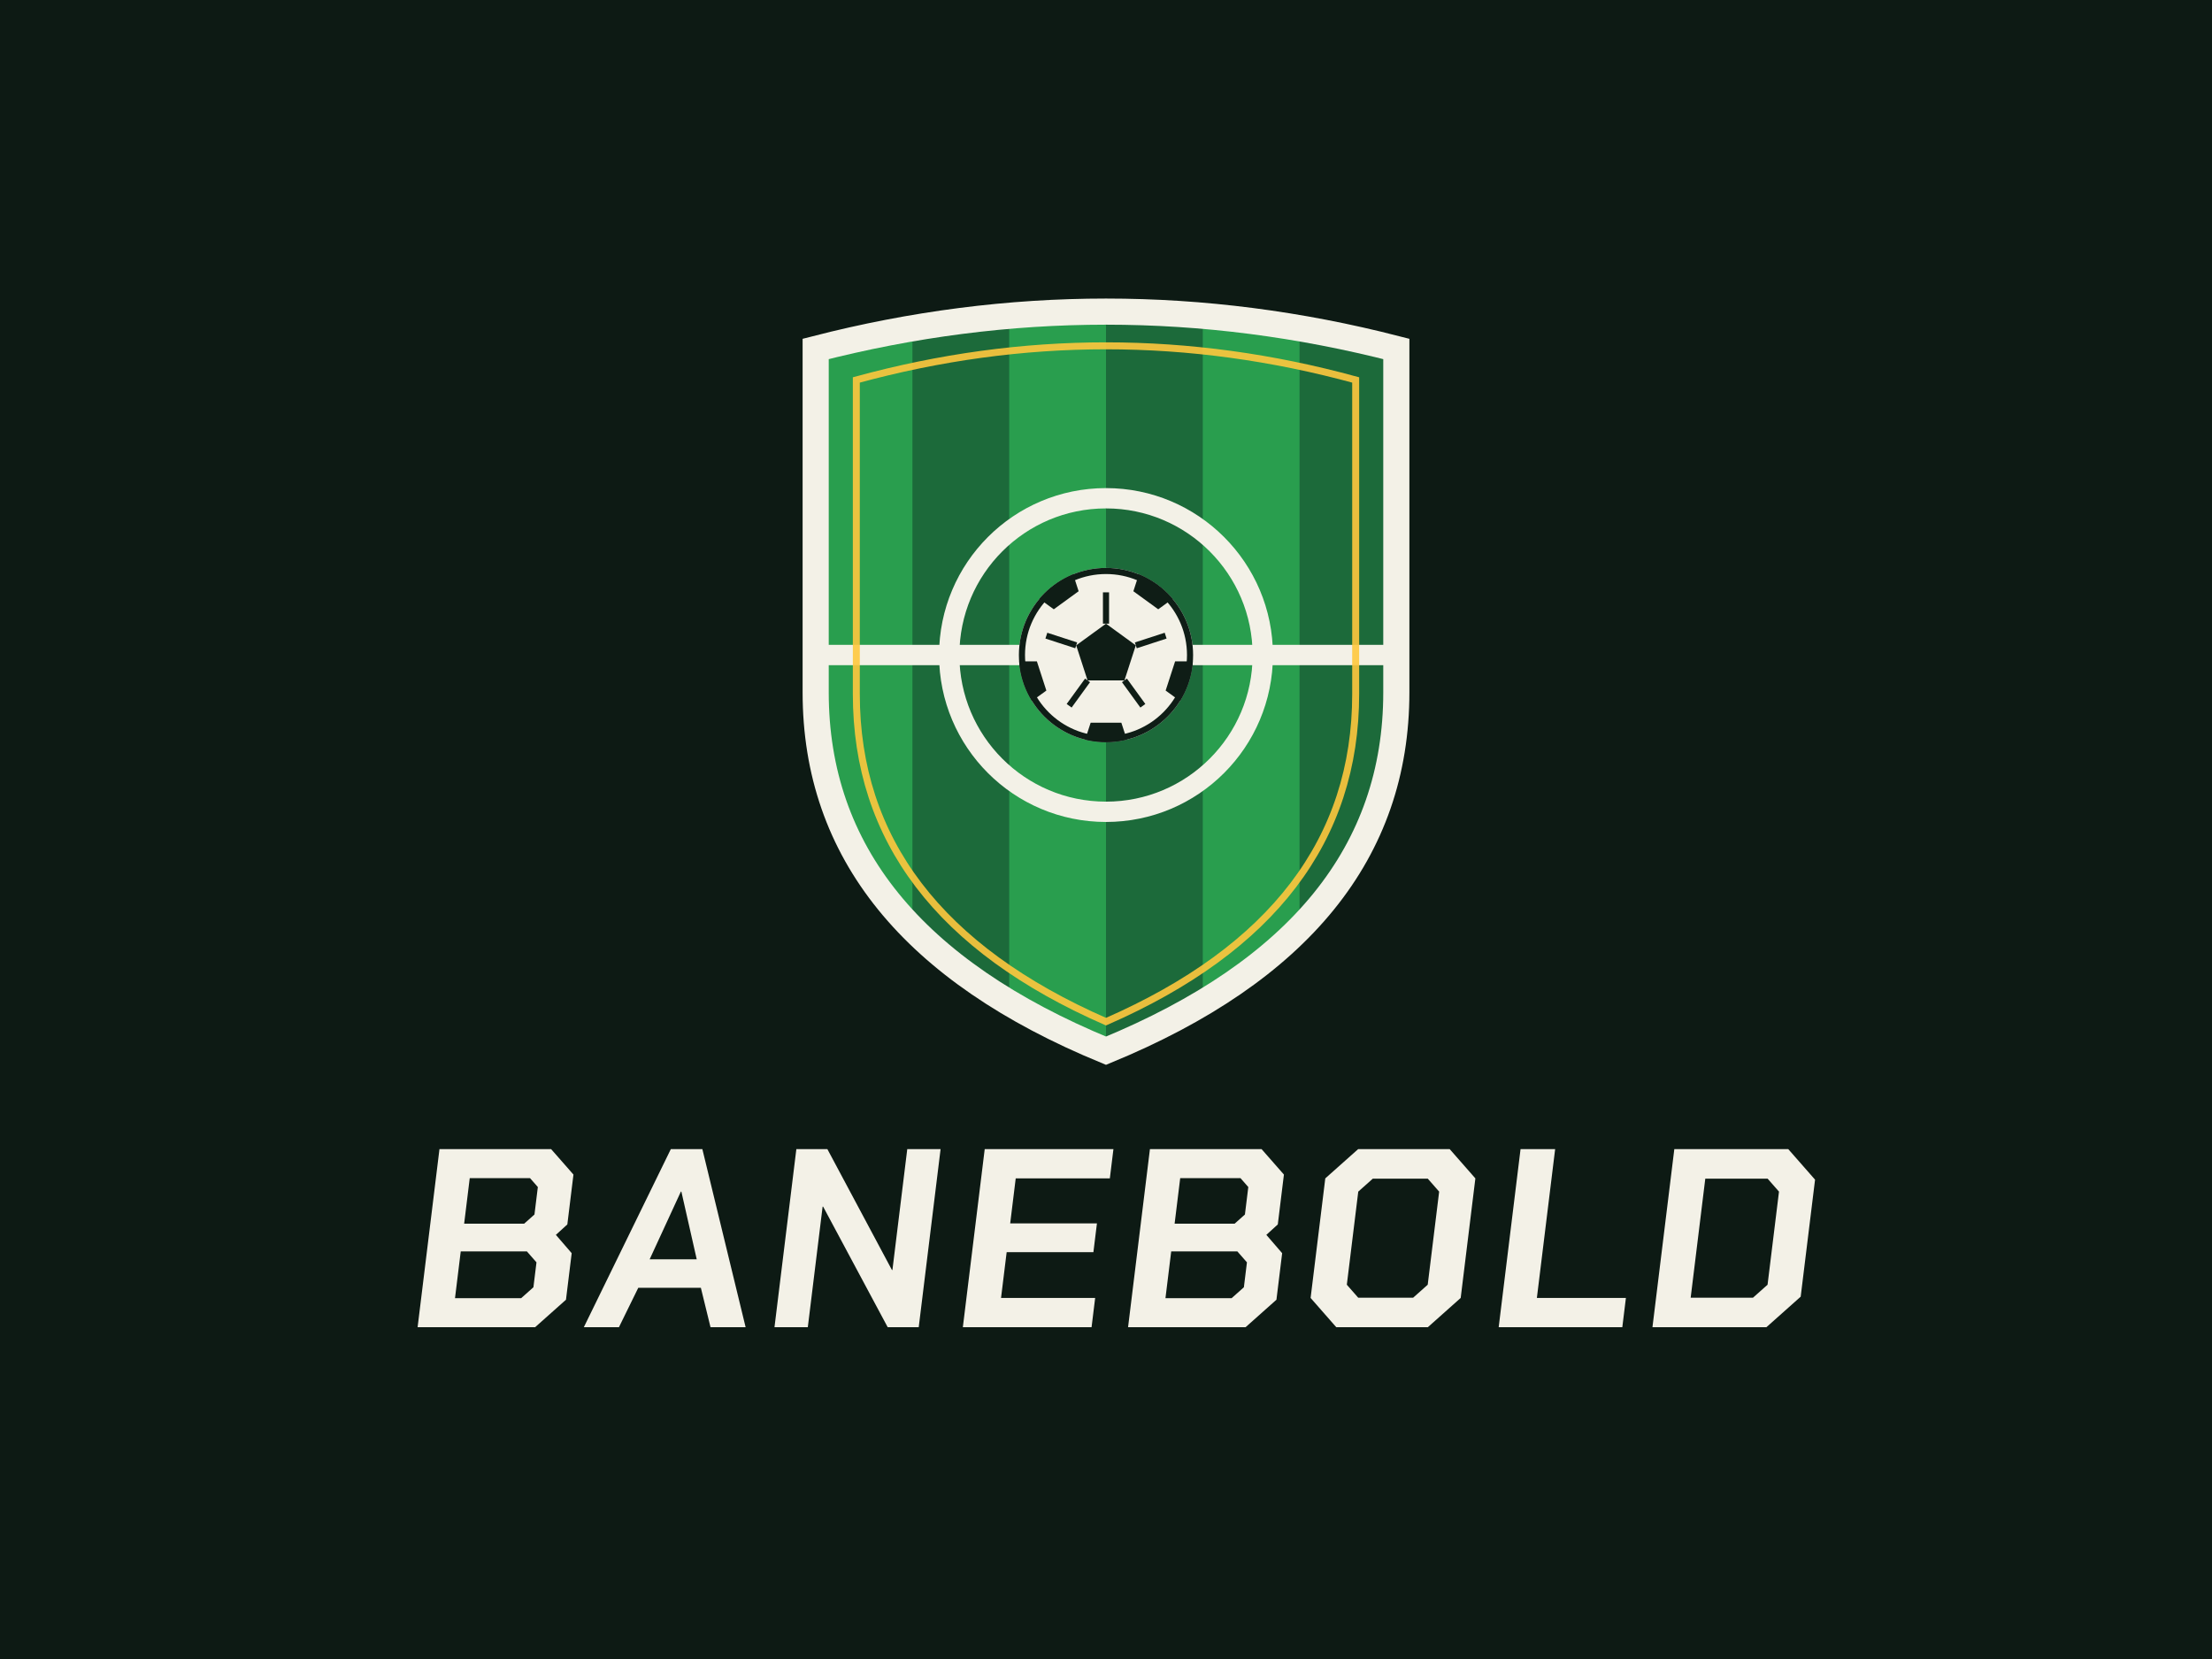
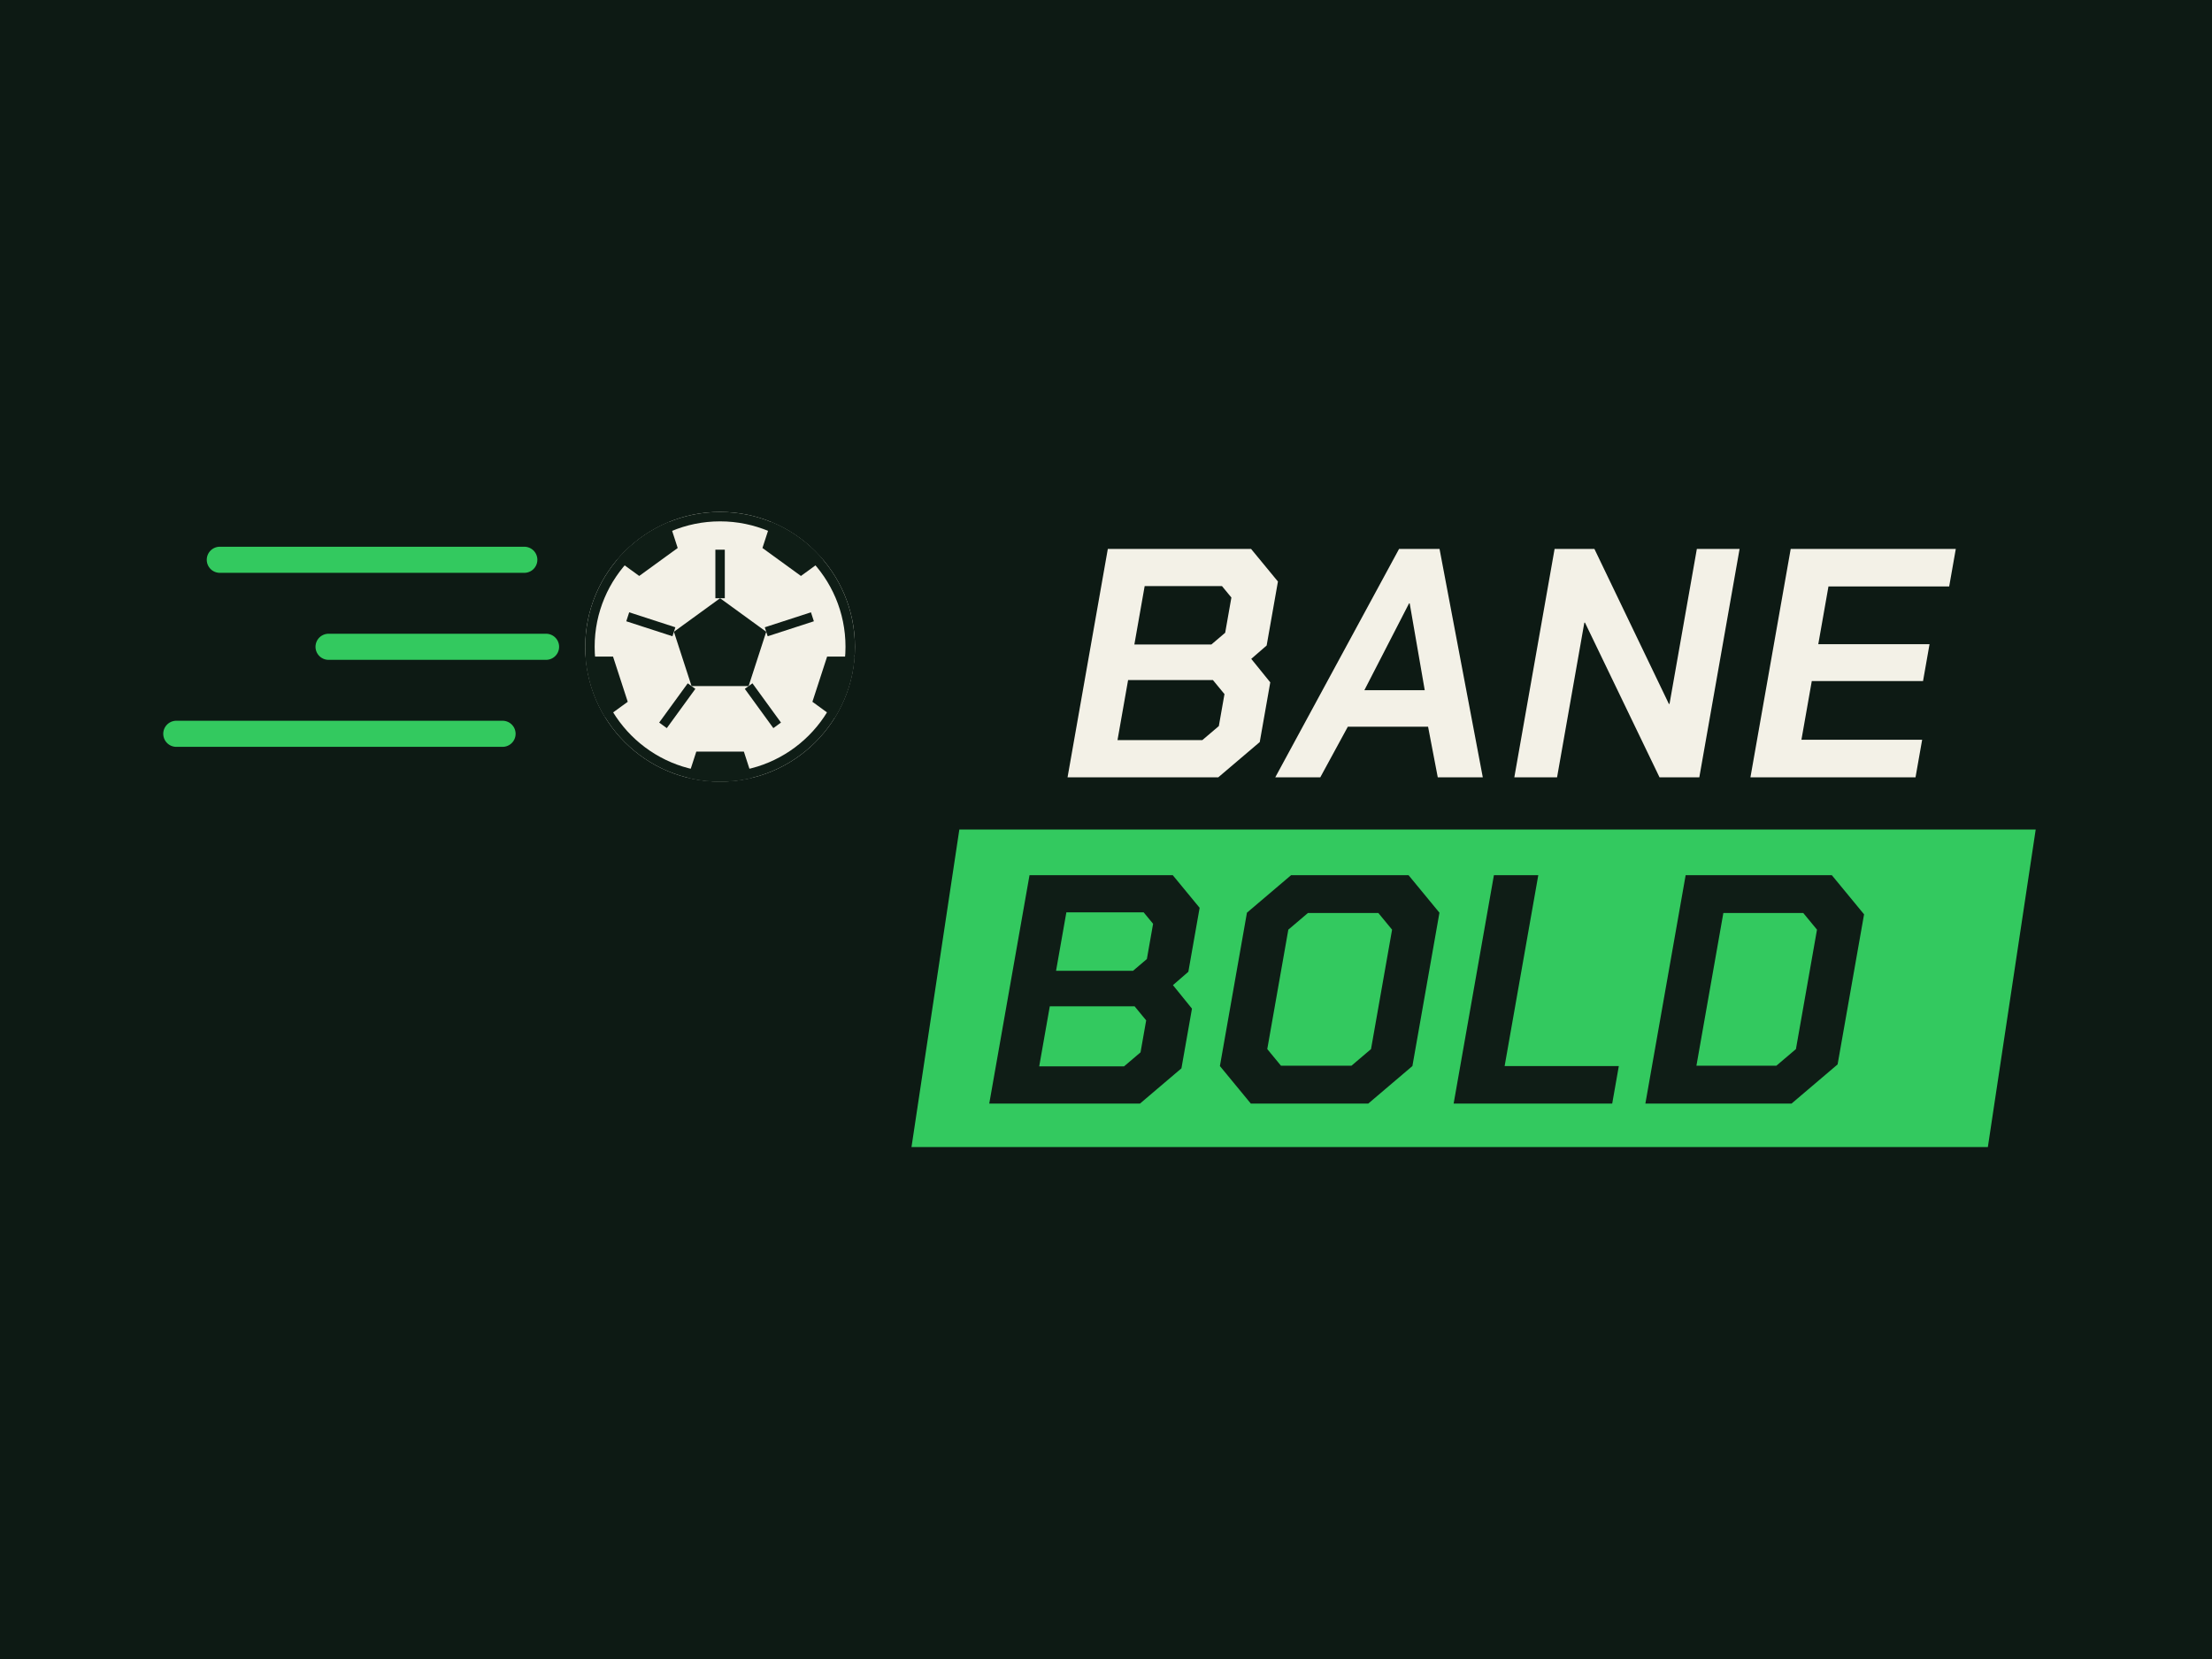
<svg xmlns="http://www.w3.org/2000/svg" viewBox="0 0 800 600" width="800" height="600">
  <rect width="800" height="600" fill="#0d1a14" />
-   <clipPath id="sp">
-     <path d="M295.0 126.2 Q400 99.2 505.0 126.2 L505.0 250.4 Q505.0 336.8 400 380 Q295.0 336.8 295.0 250.4 Z" />
+   <path d="M400.66 198.52H452.462L462.182 210.32L458.104 233.448L452.53 238.286L459.41 246.782L455.603 268.376L440.612 281.12H386.096ZM438.106 233.094 443.103 228.846 445.35 216.102 441.948 211.972H413.982L410.258 233.094ZM434.842 267.668 440.81 262.594 442.849 251.03 438.67 245.956H407.99L404.162 267.668ZM505.995 198.52H520.627L536.27 281.12H519.986L516.485 262.83H487.457L477.506 281.12H461.222ZM515.276 249.614 509.836 218.226H509.6L493.446 249.614ZM562.242 198.52H576.638L603.57 254.57H603.806L613.69 198.52H629.148L614.583 281.12H600.187L573.233 225.188H572.997L563.135 281.12H547.677ZM647.634 198.52H707.342L704.95 212.09H661.29L657.607 232.976H697.845L695.494 246.31H655.256L651.51 267.55H695.17L692.778 281.12H633.07Z" fill="#f3f1e7" />
+   <path d="M346.959 300.0 L736.241 300.0 L718.934 414.853 L329.652 414.853 Z" fill="#33c95f" />
+   <path d="M372.34 316.52H424.142L433.862 328.32L429.784 351.448L424.21 356.286L431.09 364.782L427.283 386.376L412.292 399.12H357.776ZM409.786 351.094 414.783 346.846 417.03 334.102 413.628 329.972H385.662L381.938 351.094ZM406.522 385.668 412.49 380.594 414.529 369.03 410.35 363.956H379.67L375.842 385.668ZM441.195 385.55 450.974 330.09 466.937 316.52H509.417L520.594 330.09L510.815 385.55L494.852 399.12H452.372ZM488.77 385.432 495.849 379.414 503.464 336.226 498.507 330.208H473.019L465.94 336.226L458.325 379.414L463.282 385.432ZM540.294 316.52H556.342L544.17 385.55H585.47L583.077 399.12H525.729ZM609.638 316.52H662.502L674.165 330.68L664.594 384.96L647.938 399.12H595.074ZM642.445 385.432 649.524 379.414 657.14 336.226 652.183 330.208H623.273L613.535 385.432Z" fill="#0f1d16" />
+   <path d="M79.492 202.453 L189.626 202.453 M118.826 233.92 L197.492 233.92 M63.759 265.387 L181.759 265.387" stroke="#33c95f" stroke-width="9.44" stroke-linecap="round" />
+   <circle cx="260.426" cy="233.92" r="48.773" fill="#f3f1e7" />
+   <clipPath id="bc26023348">
+     <circle cx="260.426" cy="233.92" r="48.773" />
  </clipPath>
-   <path d="M295.0 126.2 Q400 99.2 505.0 126.2 L505.0 250.4 Q505.0 336.8 400 380 Q295.0 336.8 295.0 250.4 Z" fill="#1c6a3a" />
-   <g clip-path="url(#sp)">
-     <rect x="295.0" y="83.0" width="35.0" height="324.0" fill="#33c95f" opacity=".55" />
-     <rect x="365.0" y="83.0" width="35.0" height="324.0" fill="#33c95f" opacity=".55" />
-     <rect x="435.0" y="83.0" width="35.0" height="324.0" fill="#33c95f" opacity=".55" />
-     <line x1="190" y1="236.9" x2="610" y2="236.9" stroke="#f3f1e7" stroke-width="7.35" />
-     <circle cx="400" cy="236.9" r="56.7" fill="none" stroke="#f3f1e7" stroke-width="7.35" />
+   <g clip-path="url(#bc26023348)">
+     <polygon points="260.43,216.36 277.12,228.49 270.75,248.13 250.11,248.13 243.73,228.49" fill="#0f1d16" />
+     <line x1="260.43" y1="216.36" x2="260.43" y2="198.80" stroke="#0f1d16" stroke-width="3.41" />
+     <polygon points="298.27,181.83 303.58,198.19 289.67,208.30 275.75,198.19 281.07,181.83" fill="#0f1d16" />
+     <line x1="277.12" y1="228.49" x2="293.82" y2="223.07" stroke="#0f1d16" stroke-width="3.41" />
+     <polygon points="321.66,253.81 307.74,263.93 293.82,253.81 299.14,237.46 316.34,237.46" fill="#0f1d16" />
+     <line x1="270.75" y1="248.13" x2="281.07" y2="262.33" stroke="#0f1d16" stroke-width="3.41" />
+     <polygon points="260.43,298.30 246.51,288.19 251.83,271.83 269.03,271.83 274.34,288.19" fill="#0f1d16" />
+     <line x1="250.11" y1="248.13" x2="239.78" y2="262.33" stroke="#0f1d16" stroke-width="3.41" />
+     <polygon points="199.20,253.81 204.51,237.46 221.71,237.46 227.03,253.81 213.11,263.93" fill="#0f1d16" />
+     <line x1="243.73" y1="228.49" x2="227.03" y2="223.07" stroke="#0f1d16" stroke-width="3.41" />
+     <polygon points="222.58,181.83 239.78,181.83 245.10,198.19 231.18,208.30 217.27,198.19" fill="#0f1d16" />
  </g>
-   <circle cx="400" cy="236.9" r="31.5" fill="#f3f1e7" />
-   <clipPath id="bc40023631">
-     <circle cx="400" cy="236.9" r="31.5" />
-   </clipPath>
-   <g clip-path="url(#bc40023631)">
-     <polygon points="400.00,225.56 410.78,233.40 406.67,246.07 393.33,246.07 389.22,233.40" fill="#0f1d16" />
-     <line x1="400.00" y1="225.56" x2="400.00" y2="214.22" stroke="#0f1d16" stroke-width="2.21" />
-     <polygon points="424.44,203.26 427.87,213.83 418.89,220.36 409.90,213.83 413.33,203.26" fill="#0f1d16" />
-     <line x1="410.78" y1="233.40" x2="421.57" y2="229.89" stroke="#0f1d16" stroke-width="2.21" />
-     <polygon points="439.54,249.75 430.56,256.28 421.57,249.75 425.00,239.18 436.11,239.18" fill="#0f1d16" />
-     <line x1="406.67" y1="246.07" x2="413.33" y2="255.25" stroke="#0f1d16" stroke-width="2.21" />
-     <polygon points="400.00,278.48 391.01,271.95 394.45,261.38 405.55,261.38 408.99,271.95" fill="#0f1d16" />
-     <line x1="393.33" y1="246.07" x2="386.67" y2="255.25" stroke="#0f1d16" stroke-width="2.21" />
-     <polygon points="360.46,249.75 363.89,239.18 375.00,239.18 378.43,249.75 369.44,256.28" fill="#0f1d16" />
-     <line x1="389.22" y1="233.40" x2="378.43" y2="229.89" stroke="#0f1d16" stroke-width="2.21" />
-     <polygon points="375.56,203.26 386.67,203.26 390.10,213.83 381.11,220.36 372.13,213.83" fill="#0f1d16" />
-   </g>
-   <circle cx="400" cy="236.9" r="30.398" fill="none" stroke="#0f1d16" stroke-width="2.21" />
-   <path d="M295.0 126.2 Q400 99.2 505.0 126.2 L505.0 250.4 Q505.0 336.8 400 380 Q295.0 336.8 295.0 250.4 Z" fill="none" stroke="#f3f1e7" stroke-width="9.45" />
-   <path d="M309.7 137.414 Q400 112.724 490.3 137.414 L490.3 250.988 Q490.3 329.996 400 369.5 Q309.7 329.996 309.7 250.988 Z" fill="none" stroke="#ffc83d" stroke-width="2.52" opacity=".9" />
-   <path d="M158.939 415.6H199.327L207.398 424.8L205.184 442.832L201.041 446.604L206.759 453.228L204.692 470.064L193.536 480.0H151.032ZM189.578 442.556 193.296 439.244 194.516 429.308 191.692 426.088H169.888L167.866 442.556ZM188.476 469.512 192.918 465.556 194.025 456.54 190.554 452.584H166.634L164.556 469.512ZM242.611 415.6H254.019L269.664 480.0H256.968L253.475 465.74H230.843L223.848 480.0H211.152ZM251.98 455.436 246.429 430.964H246.245L234.96 455.436ZM288.011 415.6H299.235L322.574 459.3H322.758L328.123 415.6H340.175L332.268 480.0H321.044L297.694 436.392H297.51L292.156 480.0H280.104ZM356.135 415.6H402.687L401.388 426.18H367.348L365.349 442.464H396.721L395.444 452.86H364.072L362.039 469.42H396.079L394.78 480.0H348.228ZM415.887 415.6H456.275L464.346 424.8L462.132 442.832L457.989 446.604L463.707 453.228L461.64 470.064L450.484 480.0H407.98ZM446.526 442.556 450.244 439.244 451.464 429.308 448.64 426.088H426.836L424.814 442.556ZM445.424 469.512 449.866 465.556 450.973 456.54 447.502 452.584H423.582L421.504 469.512ZM473.999 469.42 479.308 426.18 491.187 415.6H524.307L533.588 426.18L528.279 469.42L516.4 480.0H483.28ZM511.086 469.328 516.354 464.636 520.489 430.964 516.373 426.272H496.501L491.233 430.964L487.098 464.636L491.214 469.328ZM549.927 415.6H562.439L555.831 469.42H588.031L586.732 480.0H542.02ZM605.539 415.6H646.755L656.44 426.64L651.244 468.96L638.848 480.0H597.632ZM633.994 469.328 639.262 464.636 643.397 430.964 639.281 426.272H616.741L611.454 469.328Z" fill="#f3f1e7" />
+   <circle cx="260.426" cy="233.92" r="47.066" fill="none" stroke="#0f1d16" stroke-width="3.41" />
</svg>
